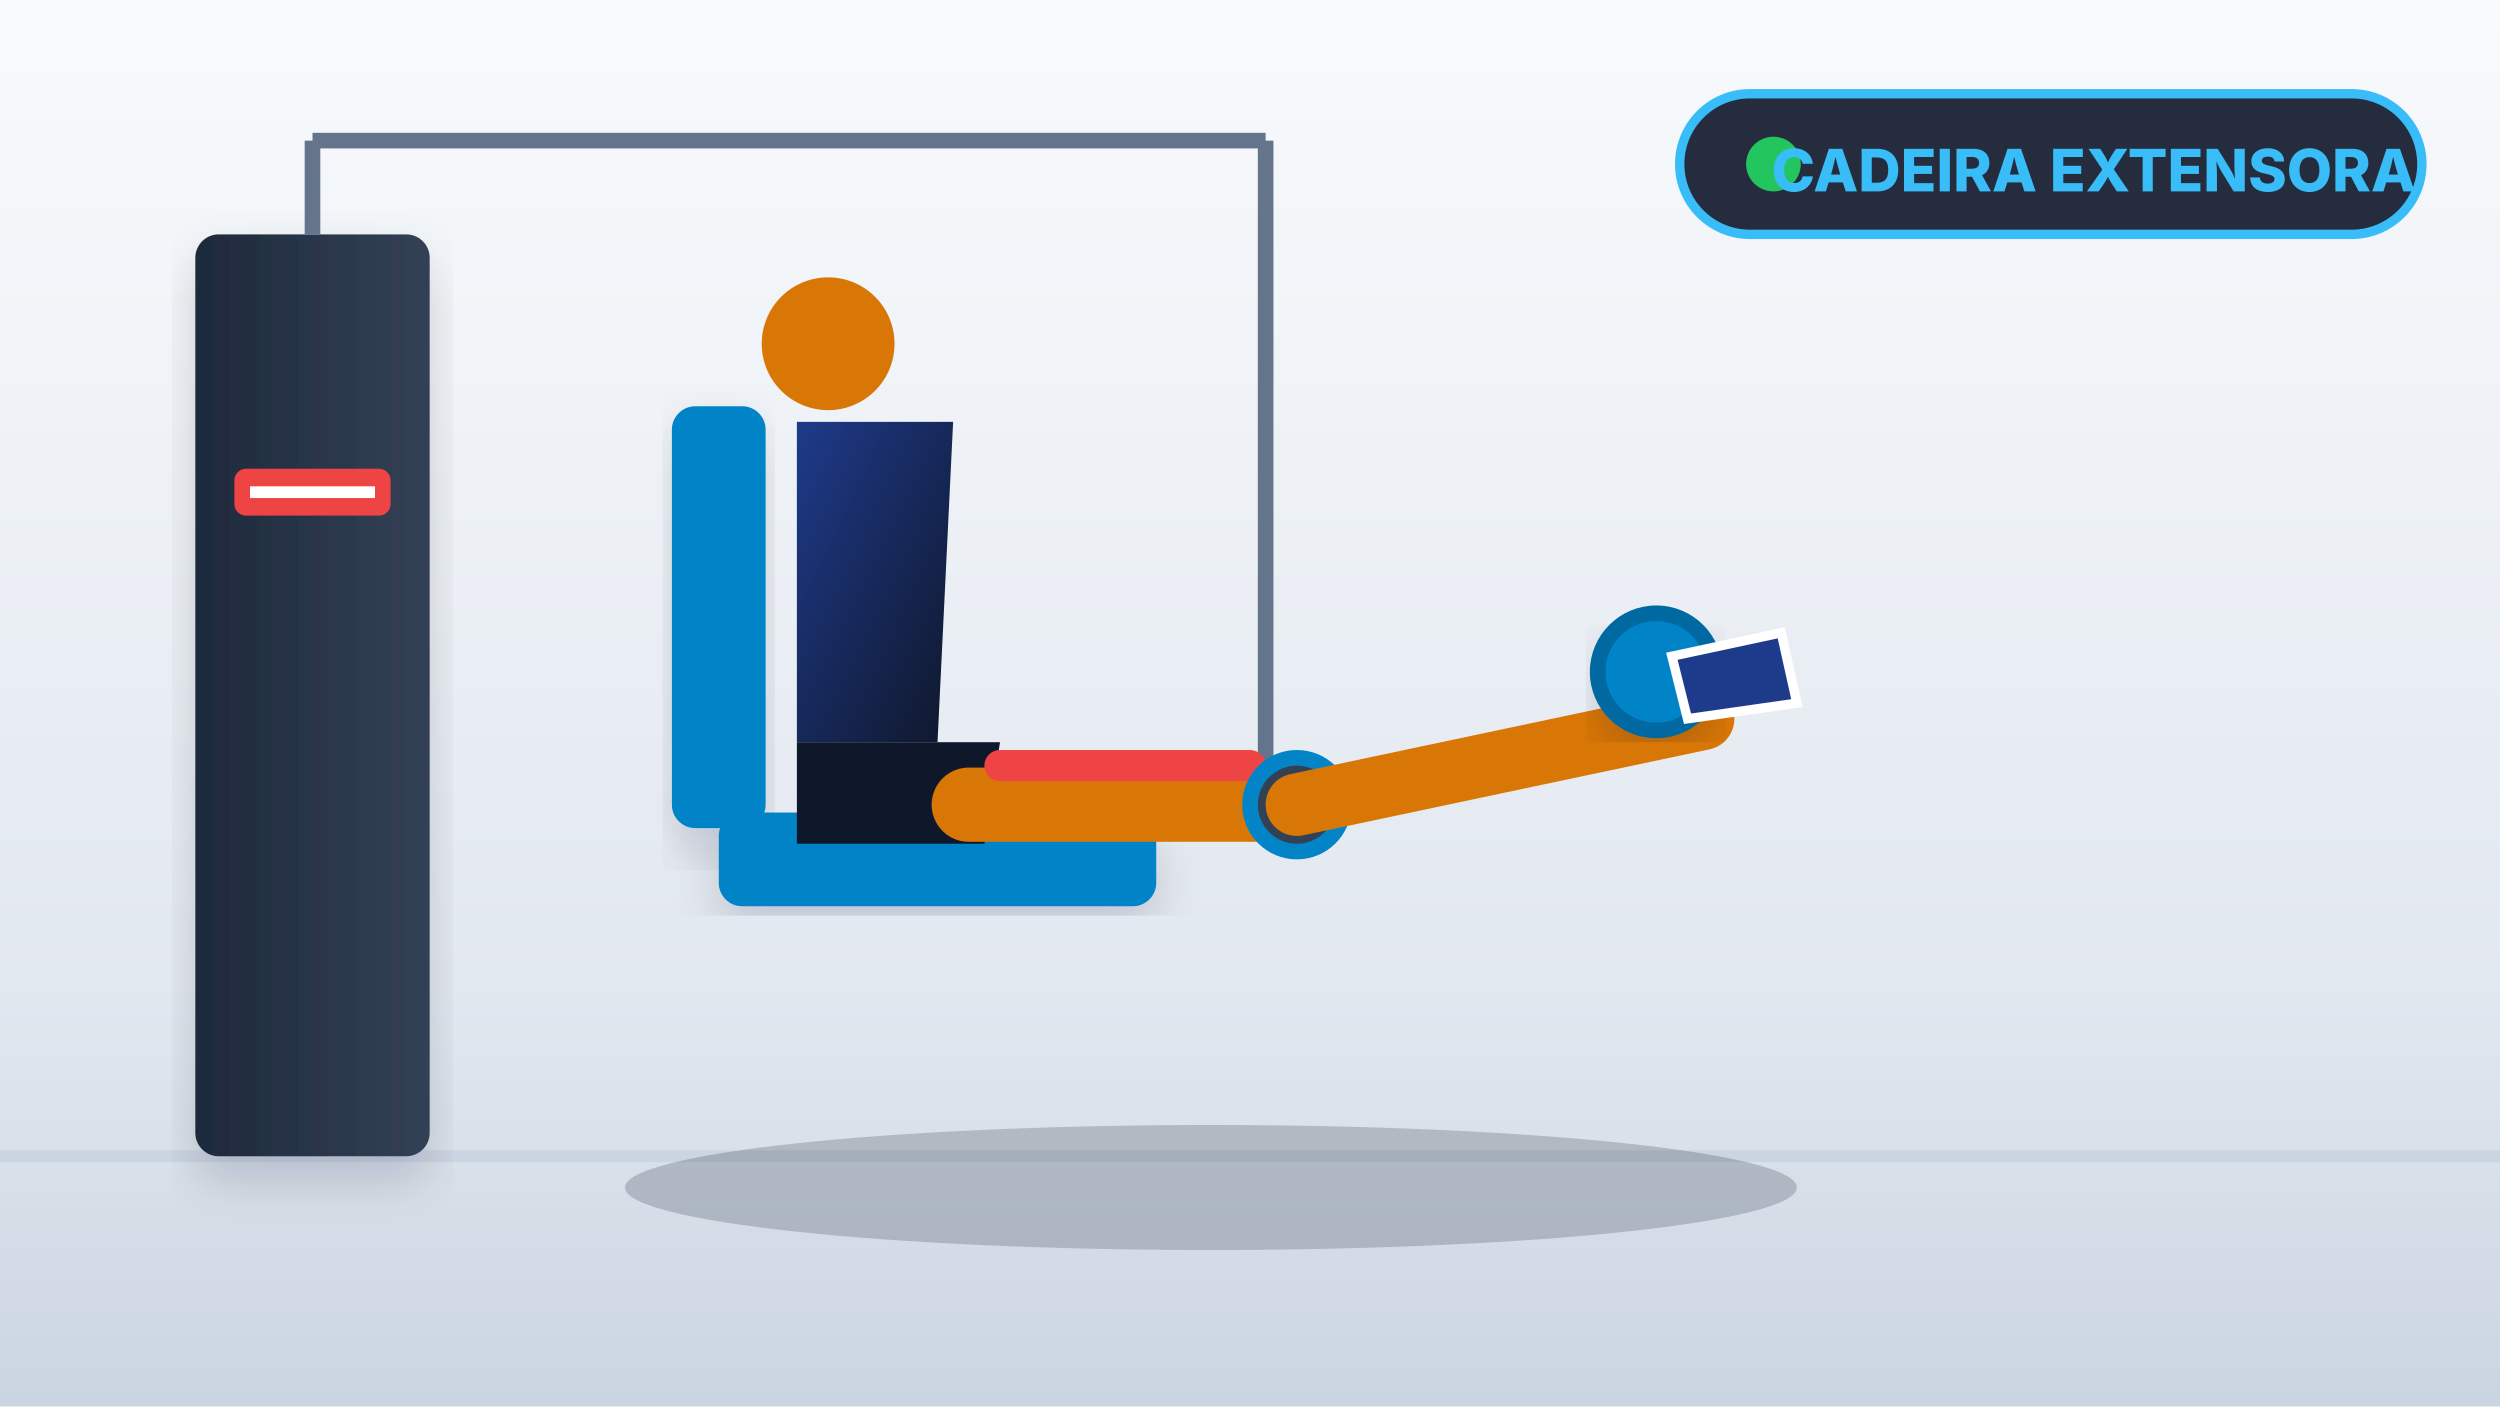
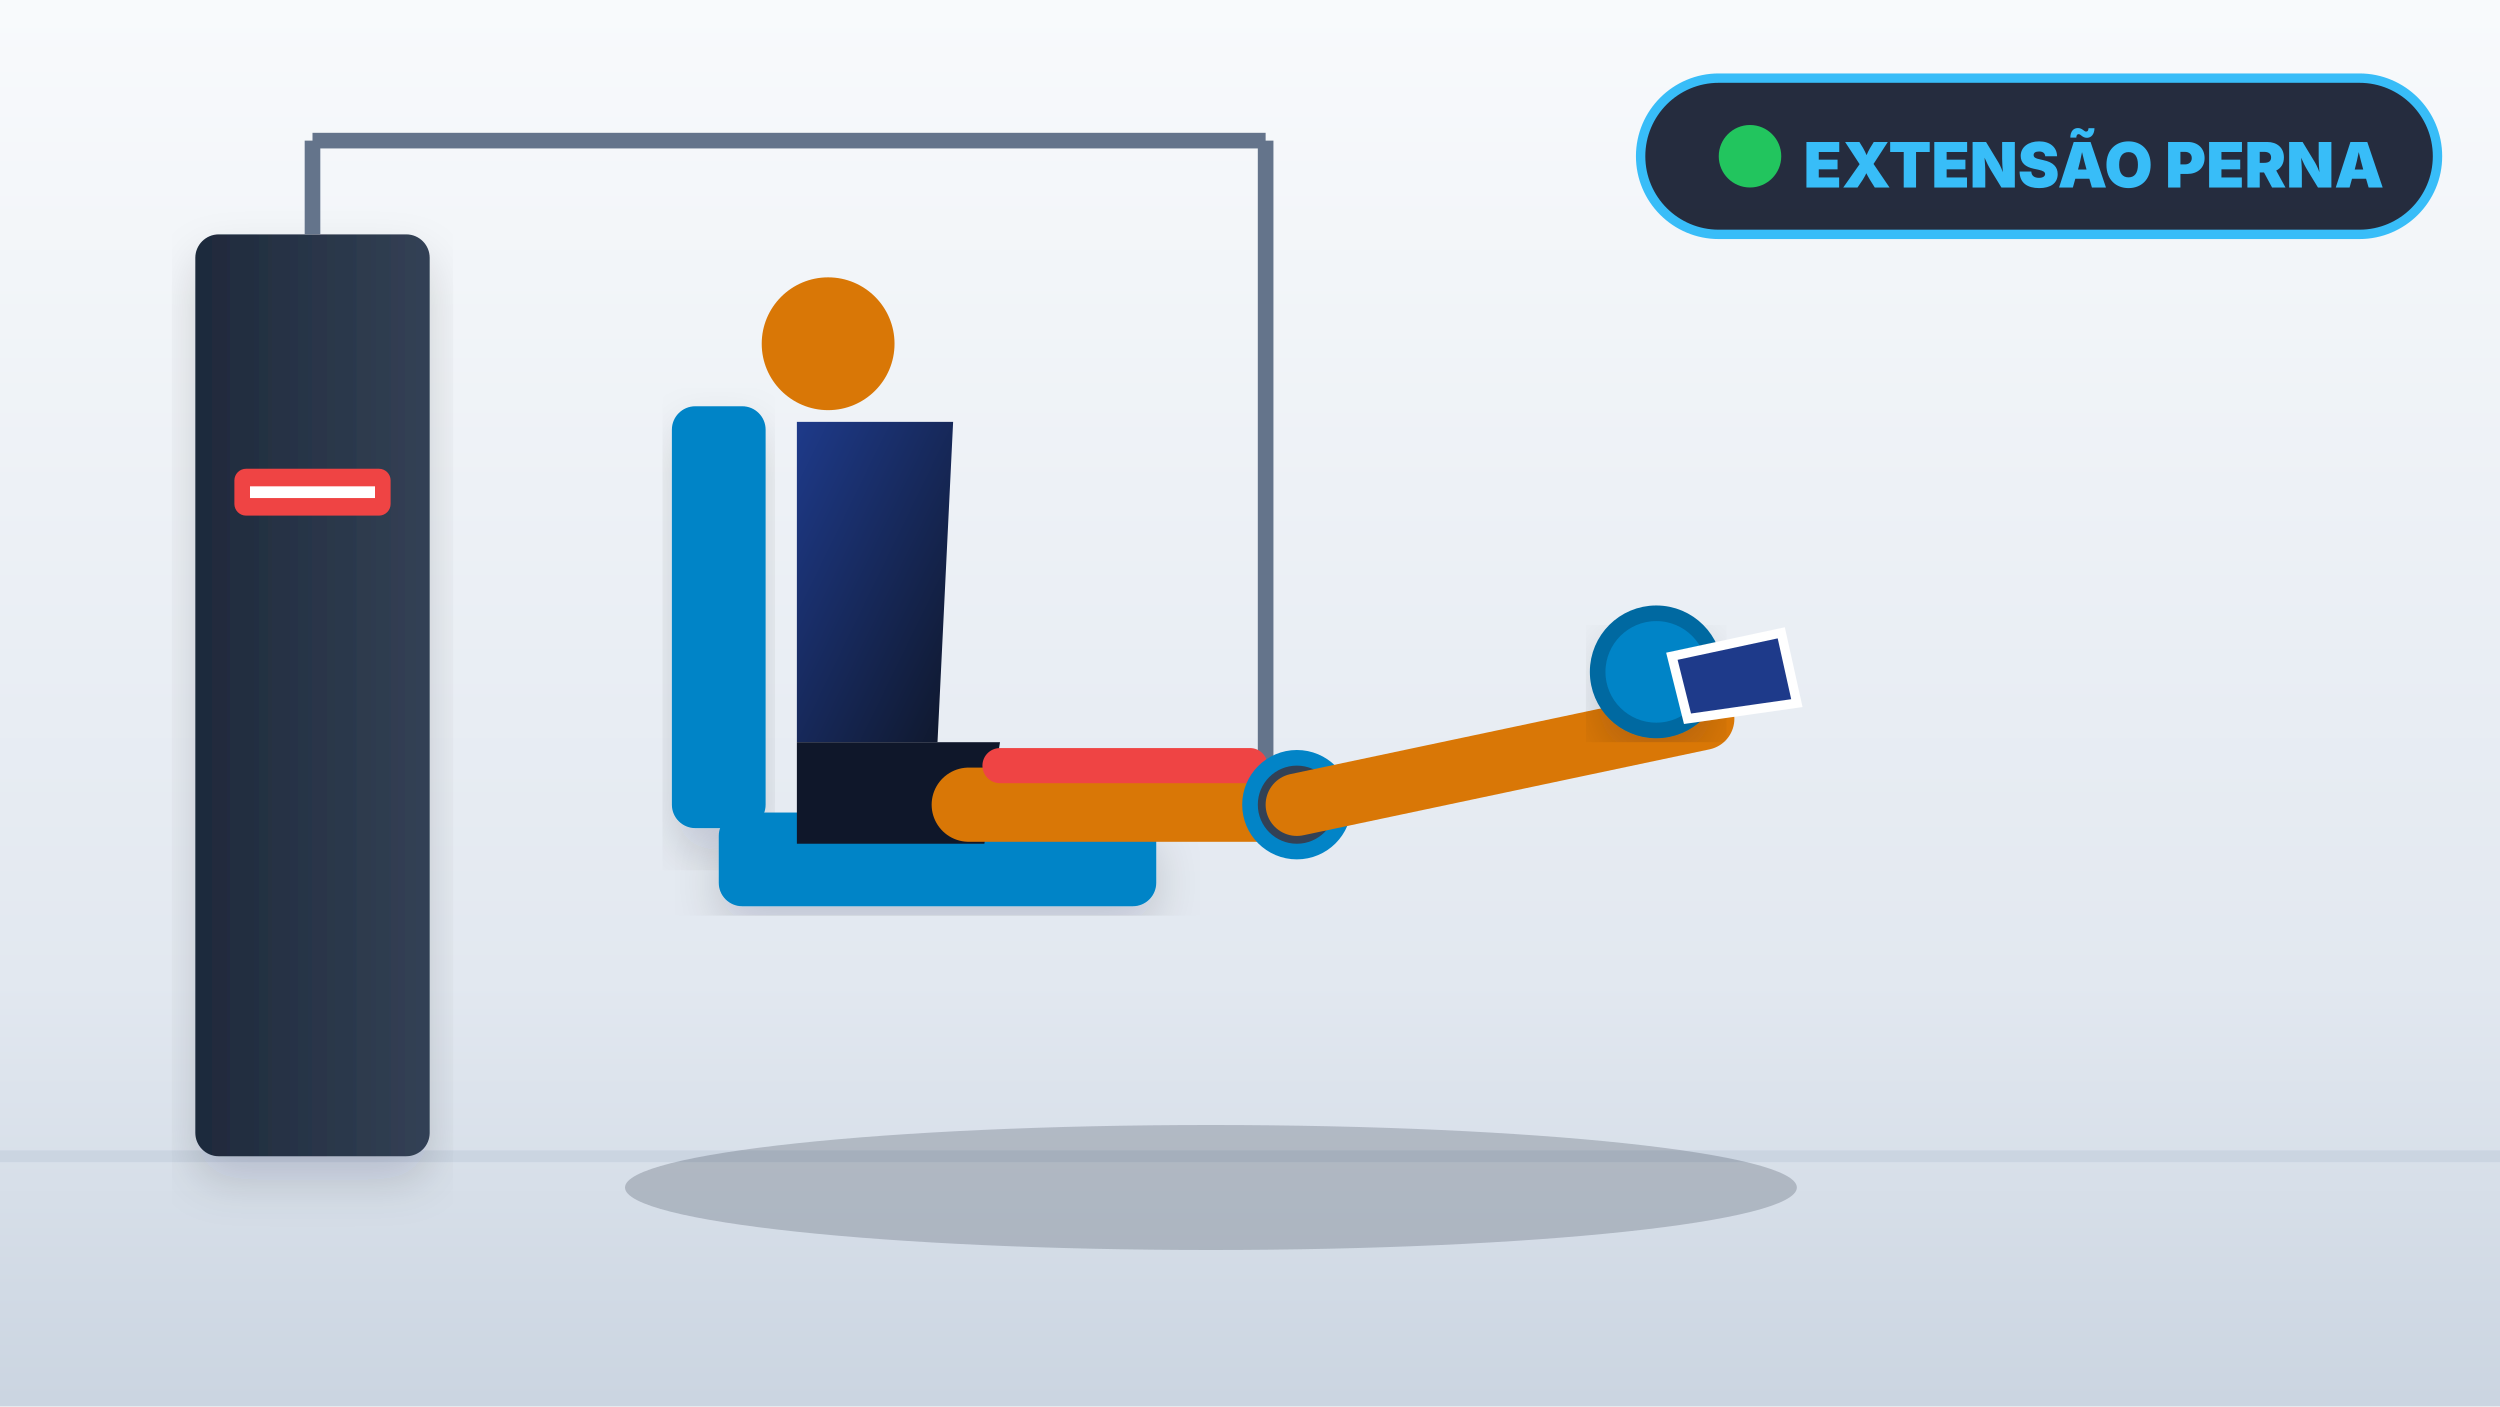
<svg xmlns="http://www.w3.org/2000/svg" viewBox="0 0 320 180" width="100%" height="100%" preserveAspectRatio="xMidYMid meet">
  <defs>
    <linearGradient id="gymFloor" x1="0" y1="0" x2="0" y2="1">
      <stop offset="0%" stop-color="#f8fafc" />
      <stop offset="70%" stop-color="#e2e8f0" />
      <stop offset="100%" stop-color="#cbd5e1" />
    </linearGradient>
    <linearGradient id="poleGrad" x1="0" y1="0" x2="1" y2="0">
      <stop offset="0%" stop-color="#1e293b" />
      <stop offset="100%" stop-color="#475569" />
    </linearGradient>
    <linearGradient id="machGrad" x1="0" y1="0" x2="1" y2="0">
      <stop offset="0%" stop-color="#1e293b" />
      <stop offset="100%" stop-color="#334155" />
    </linearGradient>
    <linearGradient id="kitGrad" x1="0" y1="0" x2="1" y2="1">
      <stop offset="0%" stop-color="#1e3a8a" />
      <stop offset="100%" stop-color="#0f172a" />
    </linearGradient>
    <filter id="dropShadow" x="-10%" y="-10%" width="120%" height="120%">
      <feDropShadow dx="0" dy="3" stdDeviation="3" flood-color="#0f172a" flood-opacity="0.16" />
    </filter>
    <filter id="glowCyan" x="-20%" y="-20%" width="140%" height="140%">
      <feGaussianBlur stdDeviation="3" result="blur" />
      <feMerge>
        <feMergeNode in="blur" />
        <feMergeNode in="SourceGraphic" />
      </feMerge>
    </filter>
  </defs>
  <rect width="320" height="180" fill="url(#gymFloor)" />
  <line x1="0" y1="148" x2="320" y2="148" stroke="#cbd5e1" stroke-width="1.5" />
+   <g transform="translate(210, 10)">
+     <rect x="0" y="0" width="102" height="20" rx="10" fill="#0f172a" fill-opacity="0.9" stroke="#38bdf8" stroke-width="1.2" />
+     <circle cx="14" cy="10" r="4" fill="#22c55e">
+       <animate attributeName="opacity" values="1; 0.2; 1" dur="0.9s" repeatCount="indefinite" />
+       <animate attributeName="r" values="3.5; 5; 3.5" dur="0.9s" repeatCount="indefinite" />
+     </circle>
+     <text x="58" y="14" fill="#38bdf8" font-size="8" font-family="-apple-system, sans-serif" font-weight="900" text-anchor="middle">EXTENSÃO PERNA</text>
+   </g>
  <ellipse cx="155" cy="152" rx="75" ry="8" fill="#0f172a" opacity="0.2" />
  <rect x="25" y="30" width="30" height="118" rx="3" fill="url(#machGrad)" filter="url(#dropShadow)" />
  <g>
-     <animateTransform attributeName="transform" type="translate" values="0 0; 0 -14; 0 -14; 0 0" keyTimes="0; 0.42; 0.6; 1" dur="2.8s" repeatCount="indefinite" />
+     <animateTransform attributeName="transform" type="translate" values="0 0; 0 -16; 0 -16; 0 0" keyTimes="0; 0.42; 0.6; 1" dur="2.7s" repeatCount="indefinite" />
    <rect x="30" y="60" width="20" height="6" fill="#ef4444" rx="1.5" />
    <line x1="32" y1="63" x2="48" y2="63" stroke="#ffffff" stroke-width="1.5" />
  </g>
  <line x1="40" y1="30" x2="40" y2="18" stroke="#64748b" stroke-width="2" />
  <line x1="40" y1="18" x2="162" y2="18" stroke="#64748b" stroke-width="2" />
  <line x1="162" y1="18" x2="162" y2="105" stroke="#64748b" stroke-width="2" />
  <rect x="86" y="52" width="12" height="54" rx="3" fill="#0284c7" filter="url(#dropShadow)" />
  <rect x="92" y="104" width="56" height="12" rx="3" fill="#0284c7" filter="url(#dropShadow)" />
  <circle cx="106" cy="44" r="8.5" fill="#d97706" />
  <path d="M102,54 L122,54 L120,95 L102,95 Z" fill="url(#kitGrad)" />
  <path d="M102,95 L128,95 L126,108 L102,108 Z" fill="#0f172a" />
  <path d="M124,103 L166,103" stroke="#d97706" stroke-width="9.5" stroke-linecap="round" />
-   <path d="M128,98 L160,98" stroke="#ef4444" stroke-width="4" stroke-linecap="round">
-     <animate attributeName="opacity" values="0.3; 1; 1; 0.3" keyTimes="0; 0.42; 0.6; 1" dur="2.8s" repeatCount="indefinite" />
+   <path d="M128,98 L160,98" stroke="#ef4444" stroke-width="4.5" stroke-linecap="round">
+     <animate attributeName="opacity" values="0.3; 1; 1; 0.3" keyTimes="0; 0.42; 0.6; 1" dur="2.7s" repeatCount="indefinite" />
  </path>
  <circle cx="166" cy="103" r="6" fill="#334155" stroke="#0284c7" stroke-width="2" />
  <g>
-     <animateTransform attributeName="transform" type="rotate" values="60 166 103; 0 166 103; 0 166 103; 60 166 103" keyTimes="0; 0.42; 0.6; 1" dur="2.8s" repeatCount="indefinite" />
+     <animateTransform attributeName="transform" type="rotate" values="68 166 103; 0 166 103; 0 166 103; 68 166 103" keyTimes="0; 0.42; 0.6; 1" dur="2.7s" repeatCount="indefinite" />
    <line x1="166" y1="103" x2="216" y2="92" stroke="#64748b" stroke-width="5" stroke-linecap="round" />
    <path d="M166,103 L218,92" stroke="#d97706" stroke-width="8" stroke-linecap="round" />
    <circle cx="212" cy="86" r="7.5" fill="#0284c7" stroke="#0369a1" stroke-width="2" filter="url(#dropShadow)" />
    <path d="M214,84 L228,81 L230,90 L216,92 Z" fill="#1e3a8a" stroke="#ffffff" stroke-width="1.2" />
  </g>
-   <g transform="translate(215, 12)">
-     <rect x="0" y="0" width="95" height="18" rx="9" fill="#0f172a" fill-opacity="0.9" stroke="#38bdf8" stroke-width="1.2" />
-     <circle cx="12" cy="9" r="3.5" fill="#22c55e">
-       <animate attributeName="opacity" values="1; 0.2; 1" dur="1.1s" repeatCount="indefinite" />
-     </circle>
-     <text x="53" y="12.5" fill="#38bdf8" font-size="7.5" font-family="-apple-system, sans-serif" font-weight="800" text-anchor="middle">CADEIRA EXTENSORA</text>
-   </g>
</svg>
